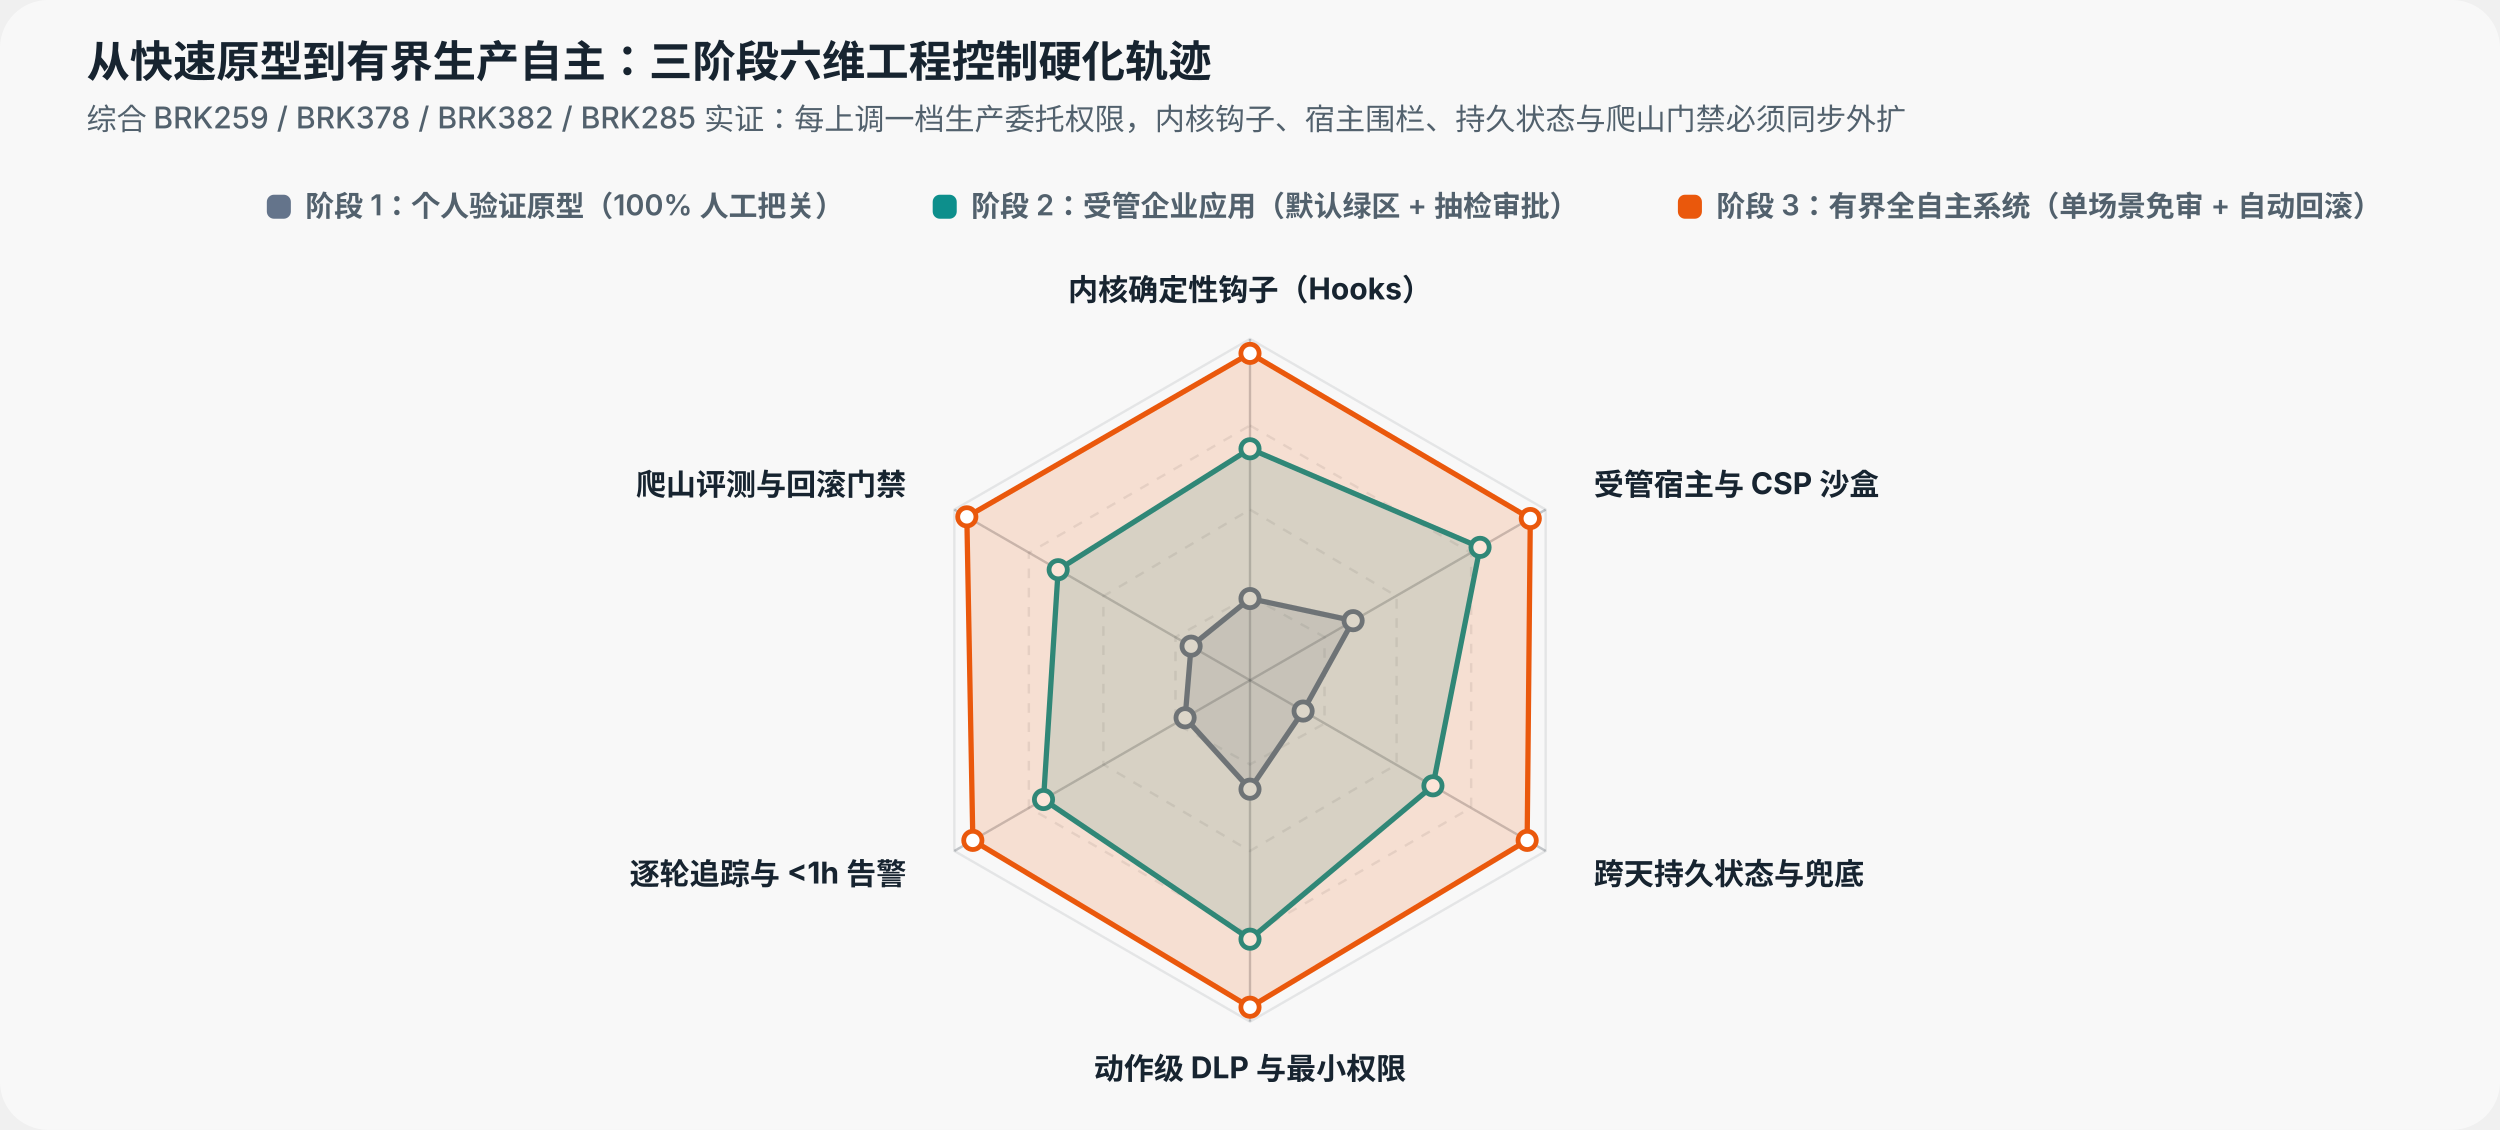
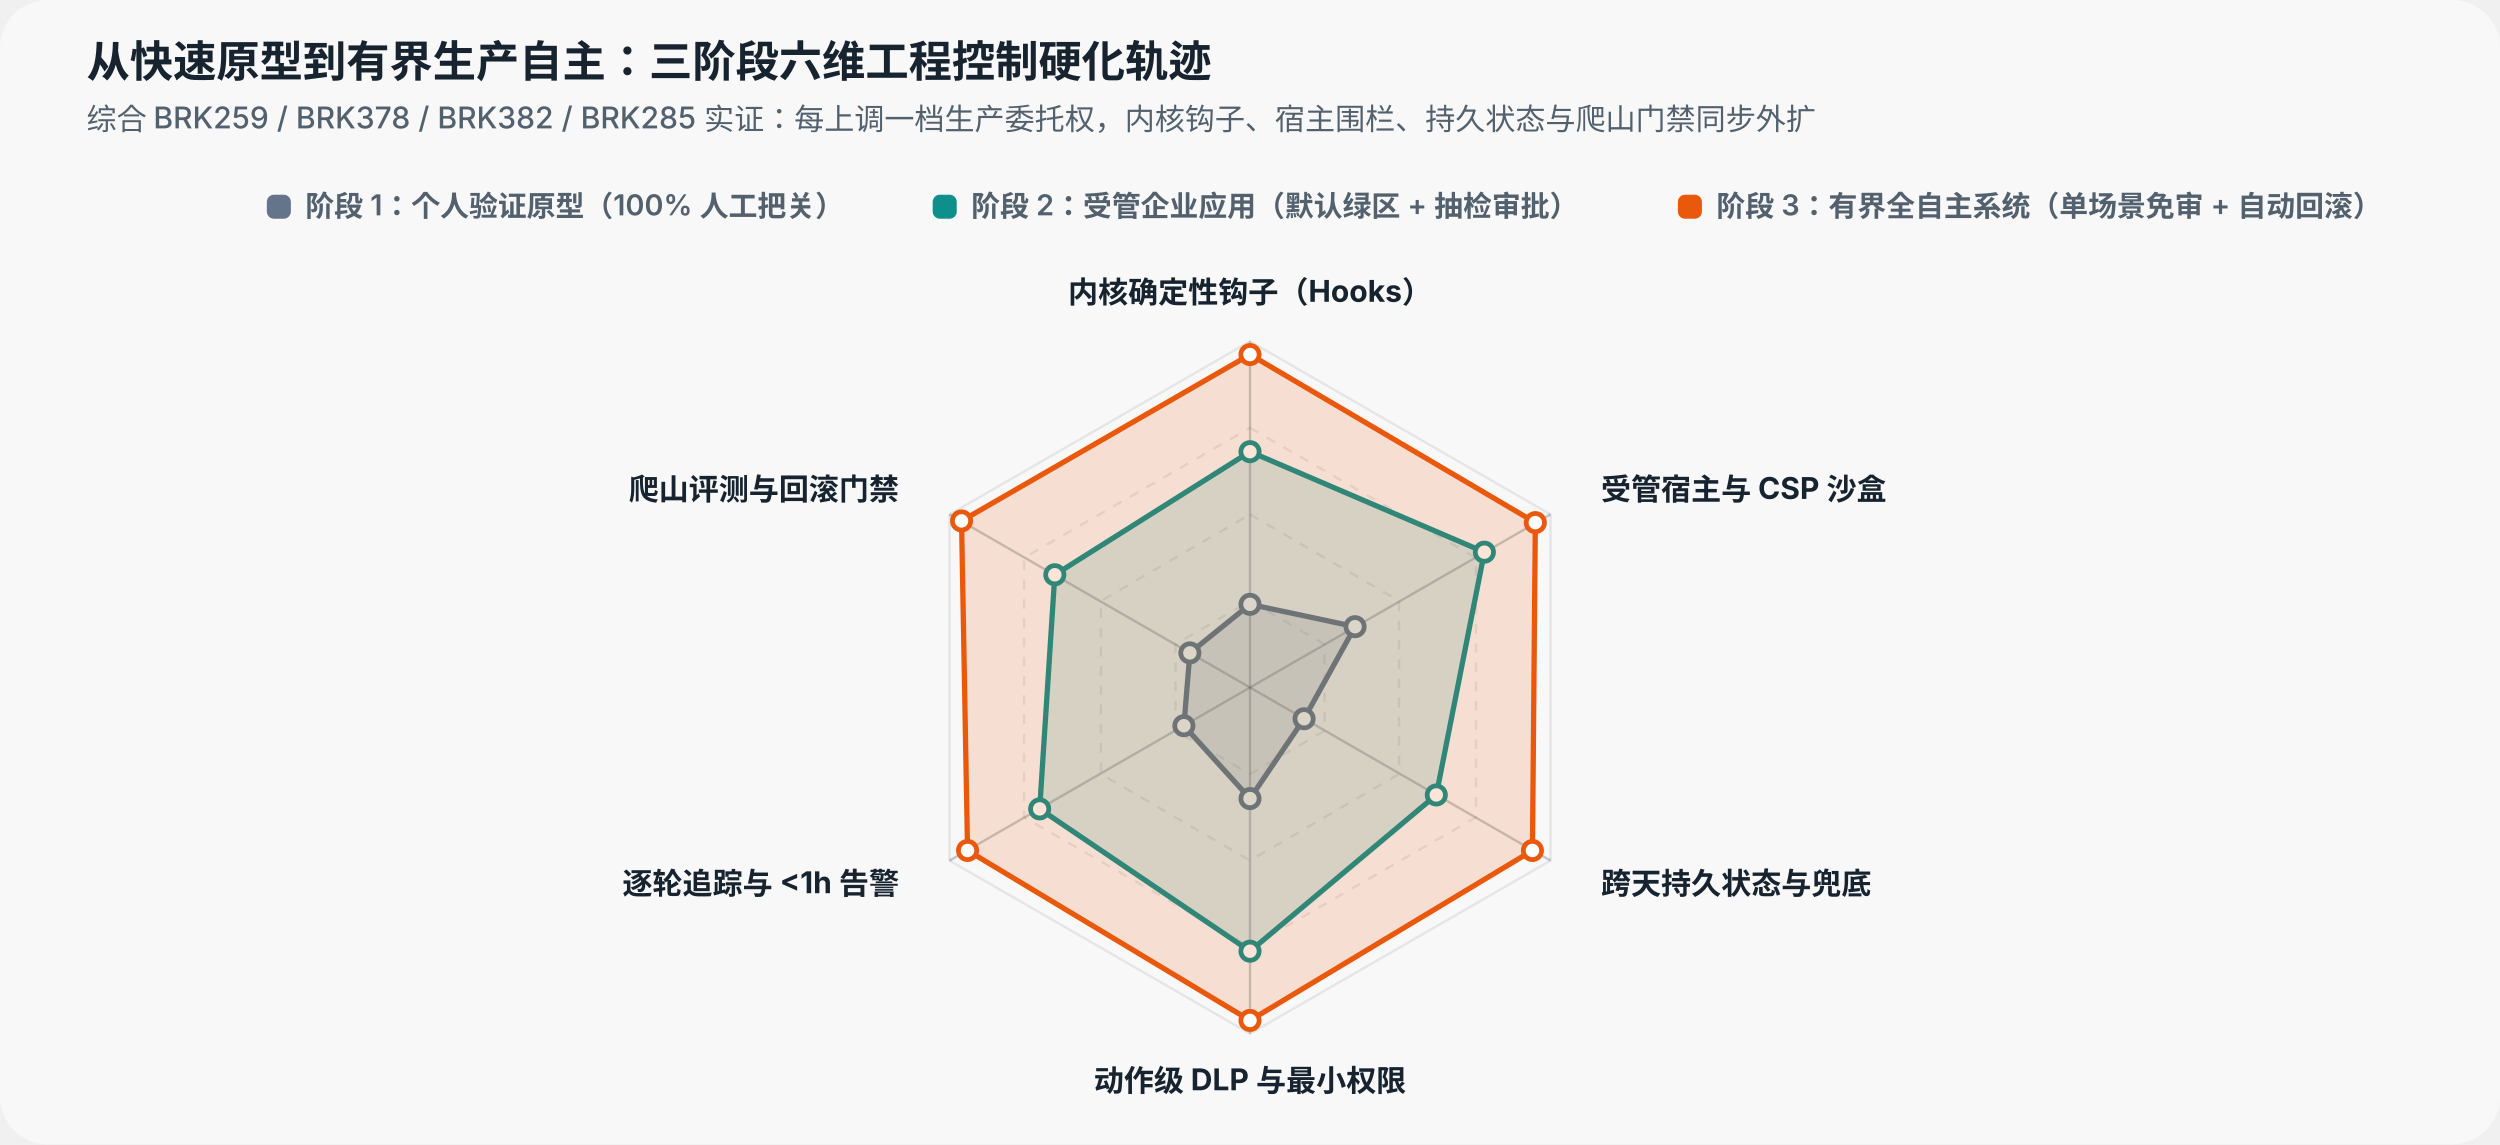
- <svg xmlns="http://www.w3.org/2000/svg" class="sr-figure-svg" viewBox="0 0 1040 470" role="img" aria-labelledby="talk-30min-pacing-blueprint-zh-title talk-30min-pacing-blueprint-zh-desc">
+ <svg xmlns="http://www.w3.org/2000/svg" class="sr-figure-svg" viewBox="0 0 1040 476" role="img" aria-labelledby="talk-30min-pacing-blueprint-zh-title talk-30min-pacing-blueprint-zh-desc">
  <style>:root{--fig-canvas-bg:#fcf8f2;--fig-group-bg-1:rgba(255,250,244,0.88);--fig-group-bg-2:rgba(244,248,252,0.88);--fig-group-bg-3:rgba(248,245,252,0.88);--fig-group-bg-4:rgba(243,250,248,0.88);--fig-group-border:rgba(23,36,48,0.12);--fig-group-divider:rgba(23,36,48,0.08);--fig-group-header-bg:rgba(23,36,48,0.03);--fig-node-bg:rgba(255,255,255,0.95);--fig-node-border:rgba(23,36,48,0.14);--fig-node-top-glow:rgba(255,255,255,0.9);--fig-text-strong:#172430;--fig-text-muted:#52616d;--fig-text-subtle:#64748b;--fig-edge-stroke:#5b6b7c;--fig-edge-muted:#8292a2;--fig-edge-label-bg:rgba(252,247,240,0.95);--fig-edge-label-border:rgba(23,36,48,0.12);--fig-port-fill:#ffffff;--fig-grid-line:rgba(23,36,48,0.09);--fig-axis-line:rgba(23,36,48,0.24);--fig-quadrant-tint:rgba(13,143,140,0.05);}@media (prefers-color-scheme: dark){:root{--fig-canvas-bg:#121820;--fig-group-bg-1:rgba(25,34,46,0.82);--fig-group-bg-2:rgba(21,30,42,0.82);--fig-group-bg-3:rgba(27,31,46,0.82);--fig-group-bg-4:rgba(20,34,39,0.82);--fig-group-border:rgba(255,255,255,0.11);--fig-group-divider:rgba(255,255,255,0.07);--fig-group-header-bg:rgba(255,255,255,0.03);--fig-node-bg:rgba(28,38,50,0.92);--fig-node-border:rgba(255,255,255,0.14);--fig-node-top-glow:rgba(255,255,255,0.18);--fig-text-strong:#f1f5f9;--fig-text-muted:#cbd5e1;--fig-text-subtle:#94a3b8;--fig-edge-stroke:#94a3b8;--fig-edge-muted:#64748b;--fig-edge-label-bg:rgba(15,21,29,0.94);--fig-edge-label-border:rgba(255,255,255,0.14);--fig-port-fill:#0f172a;--fig-grid-line:rgba(255,255,255,0.08);--fig-axis-line:rgba(255,255,255,0.24);--fig-quadrant-tint:rgba(45,212,191,0.07);--fig-role-accent-fill:rgba(255,122,0,0.15);--fig-role-accent-stroke:rgba(251,146,60,0.52);--fig-role-accent-bar:#fb923c;--fig-role-accent-text:#fed7aa;--fig-role-teal-fill:rgba(20,184,166,0.15);--fig-role-teal-stroke:rgba(45,212,191,0.5);--fig-role-teal-bar:#2dd4bf;--fig-role-teal-text:#99f6e4;--fig-role-blue-fill:rgba(59,130,246,0.15);--fig-role-blue-stroke:rgba(96,165,250,0.48);--fig-role-blue-bar:#60a5fa;--fig-role-blue-text:#bfdbfe;--fig-role-violet-fill:rgba(139,92,246,0.16);--fig-role-violet-stroke:rgba(167,139,250,0.48);--fig-role-violet-bar:#a78bfa;--fig-role-violet-text:#ddd6fe;--fig-role-amber-fill:rgba(245,158,11,0.15);--fig-role-amber-stroke:rgba(251,191,36,0.48);--fig-role-amber-bar:#fbbf24;--fig-role-amber-text:#fde68a;--fig-role-rose-fill:rgba(244,63,94,0.16);--fig-role-rose-stroke:rgba(251,113,133,0.54);--fig-role-rose-bar:#fb7185;--fig-role-rose-text:#fecdd3;--fig-role-slate-fill:rgba(148,163,184,0.12);--fig-role-slate-stroke:rgba(148,163,184,0.38);--fig-role-slate-bar:#94a3b8;--fig-role-slate-text:#e2e8f0;--fig-series-1:#fb923c;--fig-series-2:#2dd4bf;--fig-series-3:#60a5fa;--fig-series-4:#a78bfa;--fig-series-5:#fbbf24;--fig-series-6:#fb7185;}}</style>
  <rect width="100%" height="100%" rx="20" fill="var(--fig-canvas-bg, rgba(255, 255, 255, 0.56))" />
  <text x="36" y="32" font-family="Space Grotesk, Noto Sans SC, -apple-system, BlinkMacSystemFont, sans-serif" font-size="18" font-weight="700" fill="var(--fig-text-strong, #172430)">从快速原型到有界生产自主：三阶段六维工程控制硬化轨迹</text>
-   <text x="36" y="54" font-family="Space Grotesk, Noto Sans SC, -apple-system, BlinkMacSystemFont, sans-serif" font-size="12.5" font-weight="500" fill="var(--fig-text-muted, #52616d)">综合 BRK259 / BRK378 / BRK382 / BRK285 实证：每上调一档生产委托权限，内核钩子、宿主围栏、持久状态与爬山门禁必须同步外扩</text>
+   <text x="36" y="54" font-family="Space Grotesk, Noto Sans SC, -apple-system, BlinkMacSystemFont, sans-serif" font-size="12.5" font-weight="500" fill="var(--fig-text-muted, #52616d)">综合 BRK259 / BRK378 / BRK382 / BRK285 实证：每上调一档生产委托权，内核钩子、宿主围栏、持久状态与爬山门禁同步外扩</text>
  <g class="sr-chart-legend">
    <g transform="translate(698,80)">
      <rect x="0" y="1" width="10" height="10" rx="3" fill="var(--fig-role-accent-bar, #ea580c)" />
      <text x="16" y="10" font-family="Space Grotesk, Noto Sans SC, -apple-system, BlinkMacSystemFont, sans-serif" font-size="12" font-weight="600" fill="var(--fig-text-muted, #52616d)">阶段 3：有界全自主系统（单场景免审 + 自动回滚）</text>
    </g>
    <g transform="translate(388,80)">
      <rect x="0" y="1" width="10" height="10" rx="3" fill="var(--fig-role-teal-bar, #0d8f8c)" />
      <text x="16" y="10" font-family="Space Grotesk, Noto Sans SC, -apple-system, BlinkMacSystemFont, sans-serif" font-size="12" font-weight="600" fill="var(--fig-text-muted, #52616d)">阶段 2：受管企业应用（默认绿区 + 抽检审批）</text>
    </g>
    <g transform="translate(111,80)">
      <rect x="0" y="1" width="10" height="10" rx="3" fill="var(--fig-role-slate-bar, #64748b)" />
      <text x="16" y="10" font-family="Space Grotesk, Noto Sans SC, -apple-system, BlinkMacSystemFont, sans-serif" font-size="12" font-weight="600" fill="var(--fig-text-muted, #52616d)">阶段 1：个人验证原型（100% 人工把关）</text>
    </g>
  </g>
-   <polygon points="520,248 551,265 551,301 520,318 489,301 489,265" fill="none" stroke="var(--fig-grid-line, rgba(23,36,48,0.09))" stroke-width="1" stroke-dasharray="4 4" />
-   <polygon points="520,212 581,248 581,318 520,354 459,318 459,248" fill="none" stroke="var(--fig-grid-line, rgba(23,36,48,0.09))" stroke-width="1" stroke-dasharray="4 4" />
-   <polygon points="520,177 612,230 612,336 520,389 428,336 428,230" fill="none" stroke="var(--fig-grid-line, rgba(23,36,48,0.09))" stroke-width="1" stroke-dasharray="4 4" />
-   <polygon points="520,141 643,212 643,354 520,425 397,354 397,212" fill="none" stroke="var(--fig-grid-line, rgba(23,36,48,0.09))" stroke-width="1" />
-   <line x1="520" y1="283" x2="520" y2="141" stroke="var(--fig-axis-line, rgba(23,36,48,0.24))" stroke-width="1" />
-   <text x="520" y="125" font-family="Space Grotesk, Noto Sans SC, -apple-system, BlinkMacSystemFont, sans-serif" text-anchor="middle" font-size="12.5" font-weight="700" fill="var(--fig-text-strong, #172430)">内核确定性钩子（Hooks）</text>
-   <line x1="520" y1="283" x2="643" y2="212" stroke="var(--fig-axis-line, rgba(23,36,48,0.24))" stroke-width="1" />
-   <text x="663" y="206" font-family="Space Grotesk, Noto Sans SC, -apple-system, BlinkMacSystemFont, sans-serif" text-anchor="start" font-size="12.5" font-weight="700" fill="var(--fig-text-strong, #172430)">受管宿主与 CSP 沙盒</text>
-   <line x1="520" y1="283" x2="643" y2="354" stroke="var(--fig-axis-line, rgba(23,36,48,0.24))" stroke-width="1" />
-   <text x="663" y="368" font-family="Space Grotesk, Noto Sans SC, -apple-system, BlinkMacSystemFont, sans-serif" text-anchor="start" font-size="12.5" font-weight="700" fill="var(--fig-text-strong, #172430)">跨天持久状态与兜底</text>
-   <line x1="520" y1="283" x2="520" y2="425" stroke="var(--fig-axis-line, rgba(23,36,48,0.24))" stroke-width="1" />
-   <text x="520" y="449" font-family="Space Grotesk, Noto Sans SC, -apple-system, BlinkMacSystemFont, sans-serif" text-anchor="middle" font-size="12.5" font-weight="700" fill="var(--fig-text-strong, #172430)">动作级 DLP 与最小权限</text>
-   <line x1="520" y1="283" x2="397" y2="354" stroke="var(--fig-axis-line, rgba(23,36,48,0.24))" stroke-width="1" />
-   <text x="377" y="368" font-family="Space Grotesk, Noto Sans SC, -apple-system, BlinkMacSystemFont, sans-serif" text-anchor="end" font-size="12.5" font-weight="700" fill="var(--fig-text-strong, #172430)">逐轮追踪与 &lt;1h 告警</text>
-   <line x1="520" y1="283" x2="397" y2="212" stroke="var(--fig-axis-line, rgba(23,36,48,0.24))" stroke-width="1" />
-   <text x="377" y="206" font-family="Space Grotesk, Noto Sans SC, -apple-system, BlinkMacSystemFont, sans-serif" text-anchor="end" font-size="12.5" font-weight="700" fill="var(--fig-text-strong, #172430)">爬山评测与回滚门禁</text>
-   <polygon points="520,249 562.9,258.2 542.1,295.8 520,328.3 493,298.6 495.5,268.8" fill="var(--fig-role-slate-bar, #64748b)" fill-opacity="0.16" stroke="var(--fig-role-slate-bar, #64748b)" stroke-width="2.2" />
-   <circle cx="520" cy="249" r="3.8" fill="var(--fig-port-fill, #ffffff)" stroke="var(--fig-role-slate-bar, #64748b)" stroke-width="2" />
-   <circle cx="562.9" cy="258.2" r="3.8" fill="var(--fig-port-fill, #ffffff)" stroke="var(--fig-role-slate-bar, #64748b)" stroke-width="2" />
-   <circle cx="542.1" cy="295.8" r="3.8" fill="var(--fig-port-fill, #ffffff)" stroke="var(--fig-role-slate-bar, #64748b)" stroke-width="2" />
-   <circle cx="520" cy="328.3" r="3.8" fill="var(--fig-port-fill, #ffffff)" stroke="var(--fig-role-slate-bar, #64748b)" stroke-width="2" />
-   <circle cx="493" cy="298.6" r="3.8" fill="var(--fig-port-fill, #ffffff)" stroke="var(--fig-role-slate-bar, #64748b)" stroke-width="2" />
-   <circle cx="495.5" cy="268.8" r="3.8" fill="var(--fig-port-fill, #ffffff)" stroke="var(--fig-role-slate-bar, #64748b)" stroke-width="2" />
-   <polygon points="520,186.7 615.7,227.7 596.1,326.9 520,390.7 434.1,332.6 440.2,237" fill="var(--fig-role-teal-bar, #0d8f8c)" fill-opacity="0.16" stroke="var(--fig-role-teal-bar, #0d8f8c)" stroke-width="2.2" />
-   <circle cx="520" cy="186.7" r="3.8" fill="var(--fig-port-fill, #ffffff)" stroke="var(--fig-role-teal-bar, #0d8f8c)" stroke-width="2" />
-   <circle cx="615.7" cy="227.7" r="3.8" fill="var(--fig-port-fill, #ffffff)" stroke="var(--fig-role-teal-bar, #0d8f8c)" stroke-width="2" />
-   <circle cx="596.1" cy="326.9" r="3.8" fill="var(--fig-port-fill, #ffffff)" stroke="var(--fig-role-teal-bar, #0d8f8c)" stroke-width="2" />
-   <circle cx="520" cy="390.7" r="3.8" fill="var(--fig-port-fill, #ffffff)" stroke="var(--fig-role-teal-bar, #0d8f8c)" stroke-width="2" />
-   <circle cx="434.1" cy="332.6" r="3.8" fill="var(--fig-port-fill, #ffffff)" stroke="var(--fig-role-teal-bar, #0d8f8c)" stroke-width="2" />
-   <circle cx="440.2" cy="237" r="3.8" fill="var(--fig-port-fill, #ffffff)" stroke="var(--fig-role-teal-bar, #0d8f8c)" stroke-width="2" />
-   <polygon points="520,147 636.6,215.7 635.3,349.6 520,419 404.7,349.6 402.2,215" fill="var(--fig-role-accent-bar, #ea580c)" fill-opacity="0.16" stroke="var(--fig-role-accent-bar, #ea580c)" stroke-width="2.2" />
-   <circle cx="520" cy="147" r="3.8" fill="var(--fig-port-fill, #ffffff)" stroke="var(--fig-role-accent-bar, #ea580c)" stroke-width="2" />
-   <circle cx="636.6" cy="215.7" r="3.8" fill="var(--fig-port-fill, #ffffff)" stroke="var(--fig-role-accent-bar, #ea580c)" stroke-width="2" />
-   <circle cx="635.3" cy="349.6" r="3.8" fill="var(--fig-port-fill, #ffffff)" stroke="var(--fig-role-accent-bar, #ea580c)" stroke-width="2" />
-   <circle cx="520" cy="419" r="3.8" fill="var(--fig-port-fill, #ffffff)" stroke="var(--fig-role-accent-bar, #ea580c)" stroke-width="2" />
-   <circle cx="404.7" cy="349.6" r="3.8" fill="var(--fig-port-fill, #ffffff)" stroke="var(--fig-role-accent-bar, #ea580c)" stroke-width="2" />
-   <circle cx="402.2" cy="215" r="3.8" fill="var(--fig-port-fill, #ffffff)" stroke="var(--fig-role-accent-bar, #ea580c)" stroke-width="2" />
+   <polygon points="520,250 551,268 551,304 520,322 489,304 489,268" fill="none" stroke="var(--fig-grid-line, rgba(23,36,48,0.09))" stroke-width="1" stroke-dasharray="4 4" />
+   <polygon points="520,214 582,250 582,322 520,358 458,322 458,250" fill="none" stroke="var(--fig-grid-line, rgba(23,36,48,0.09))" stroke-width="1" stroke-dasharray="4 4" />
+   <polygon points="520,178 614,232 614,340 520,394 426,340 426,232" fill="none" stroke="var(--fig-grid-line, rgba(23,36,48,0.09))" stroke-width="1" stroke-dasharray="4 4" />
+   <polygon points="520,142 645,214 645,358 520,430 395,358 395,214" fill="none" stroke="var(--fig-grid-line, rgba(23,36,48,0.09))" stroke-width="1" />
+   <line x1="520" y1="286" x2="520" y2="142" stroke="var(--fig-axis-line, rgba(23,36,48,0.24))" stroke-width="1" />
+   <text x="520" y="126" font-family="Space Grotesk, Noto Sans SC, -apple-system, BlinkMacSystemFont, sans-serif" text-anchor="middle" font-size="12.5" font-weight="700" fill="var(--fig-text-strong, #172430)">内核确定性钩子（Hooks）</text>
+   <line x1="520" y1="286" x2="645" y2="214" stroke="var(--fig-axis-line, rgba(23,36,48,0.24))" stroke-width="1" />
+   <text x="666" y="208" font-family="Space Grotesk, Noto Sans SC, -apple-system, BlinkMacSystemFont, sans-serif" text-anchor="start" font-size="12.5" font-weight="700" fill="var(--fig-text-strong, #172430)">受管宿主与 CSP 沙盒</text>
+   <line x1="520" y1="286" x2="645" y2="358" stroke="var(--fig-axis-line, rgba(23,36,48,0.24))" stroke-width="1" />
+   <text x="666" y="372" font-family="Space Grotesk, Noto Sans SC, -apple-system, BlinkMacSystemFont, sans-serif" text-anchor="start" font-size="12.5" font-weight="700" fill="var(--fig-text-strong, #172430)">跨天持久状态与兜底</text>
+   <line x1="520" y1="286" x2="520" y2="430" stroke="var(--fig-axis-line, rgba(23,36,48,0.24))" stroke-width="1" />
+   <text x="520" y="454" font-family="Space Grotesk, Noto Sans SC, -apple-system, BlinkMacSystemFont, sans-serif" text-anchor="middle" font-size="12.5" font-weight="700" fill="var(--fig-text-strong, #172430)">动作级 DLP 与最小权限</text>
+   <line x1="520" y1="286" x2="395" y2="358" stroke="var(--fig-axis-line, rgba(23,36,48,0.24))" stroke-width="1" />
+   <text x="374" y="372" font-family="Space Grotesk, Noto Sans SC, -apple-system, BlinkMacSystemFont, sans-serif" text-anchor="end" font-size="12.5" font-weight="700" fill="var(--fig-text-strong, #172430)">逐轮追踪与 &lt;1h 告警</text>
+   <line x1="520" y1="286" x2="395" y2="214" stroke="var(--fig-axis-line, rgba(23,36,48,0.24))" stroke-width="1" />
+   <text x="374" y="208" font-family="Space Grotesk, Noto Sans SC, -apple-system, BlinkMacSystemFont, sans-serif" text-anchor="end" font-size="12.5" font-weight="700" fill="var(--fig-text-strong, #172430)">爬山评测与回滚门禁</text>
+   <polygon points="520,251.4 563.7,260.7 542.5,299 520,332.2 492.5,301.9 495,271.6" fill="var(--fig-role-slate-bar, #64748b)" fill-opacity="0.16" stroke="var(--fig-role-slate-bar, #64748b)" stroke-width="2.2" />
+   <circle cx="520" cy="251.4" r="3.8" fill="var(--fig-port-fill, #ffffff)" stroke="var(--fig-role-slate-bar, #64748b)" stroke-width="2" />
+   <circle cx="563.7" cy="260.7" r="3.8" fill="var(--fig-port-fill, #ffffff)" stroke="var(--fig-role-slate-bar, #64748b)" stroke-width="2" />
+   <circle cx="542.5" cy="299" r="3.8" fill="var(--fig-port-fill, #ffffff)" stroke="var(--fig-role-slate-bar, #64748b)" stroke-width="2" />
+   <circle cx="520" cy="332.2" r="3.8" fill="var(--fig-port-fill, #ffffff)" stroke="var(--fig-role-slate-bar, #64748b)" stroke-width="2" />
+   <circle cx="492.5" cy="301.9" r="3.8" fill="var(--fig-port-fill, #ffffff)" stroke="var(--fig-role-slate-bar, #64748b)" stroke-width="2" />
+   <circle cx="495" cy="271.6" r="3.8" fill="var(--fig-port-fill, #ffffff)" stroke="var(--fig-role-slate-bar, #64748b)" stroke-width="2" />
+   <polygon points="520,187.9 617.5,229.7 597.5,330.7 520,395.7 432.5,336.5 438.8,239.1" fill="var(--fig-role-teal-bar, #0d8f8c)" fill-opacity="0.16" stroke="var(--fig-role-teal-bar, #0d8f8c)" stroke-width="2.2" />
+   <circle cx="520" cy="187.9" r="3.8" fill="var(--fig-port-fill, #ffffff)" stroke="var(--fig-role-teal-bar, #0d8f8c)" stroke-width="2" />
+   <circle cx="617.5" cy="229.7" r="3.8" fill="var(--fig-port-fill, #ffffff)" stroke="var(--fig-role-teal-bar, #0d8f8c)" stroke-width="2" />
+   <circle cx="597.5" cy="330.7" r="3.8" fill="var(--fig-port-fill, #ffffff)" stroke="var(--fig-role-teal-bar, #0d8f8c)" stroke-width="2" />
+   <circle cx="520" cy="395.7" r="3.8" fill="var(--fig-port-fill, #ffffff)" stroke="var(--fig-role-teal-bar, #0d8f8c)" stroke-width="2" />
+   <circle cx="432.5" cy="336.5" r="3.8" fill="var(--fig-port-fill, #ffffff)" stroke="var(--fig-role-teal-bar, #0d8f8c)" stroke-width="2" />
+   <circle cx="438.8" cy="239.1" r="3.8" fill="var(--fig-port-fill, #ffffff)" stroke="var(--fig-role-teal-bar, #0d8f8c)" stroke-width="2" />
+   <polygon points="520,147.5 638.7,217.4 637.5,353.8 520,424.5 402.5,353.8 400,216.7" fill="var(--fig-role-accent-bar, #ea580c)" fill-opacity="0.16" stroke="var(--fig-role-accent-bar, #ea580c)" stroke-width="2.2" />
+   <circle cx="520" cy="147.5" r="3.8" fill="var(--fig-port-fill, #ffffff)" stroke="var(--fig-role-accent-bar, #ea580c)" stroke-width="2" />
+   <circle cx="638.7" cy="217.4" r="3.8" fill="var(--fig-port-fill, #ffffff)" stroke="var(--fig-role-accent-bar, #ea580c)" stroke-width="2" />
+   <circle cx="637.5" cy="353.8" r="3.8" fill="var(--fig-port-fill, #ffffff)" stroke="var(--fig-role-accent-bar, #ea580c)" stroke-width="2" />
+   <circle cx="520" cy="424.5" r="3.8" fill="var(--fig-port-fill, #ffffff)" stroke="var(--fig-role-accent-bar, #ea580c)" stroke-width="2" />
+   <circle cx="402.5" cy="353.8" r="3.8" fill="var(--fig-port-fill, #ffffff)" stroke="var(--fig-role-accent-bar, #ea580c)" stroke-width="2" />
+   <circle cx="400" cy="216.7" r="3.8" fill="var(--fig-port-fill, #ffffff)" stroke="var(--fig-role-accent-bar, #ea580c)" stroke-width="2" />
</svg>
